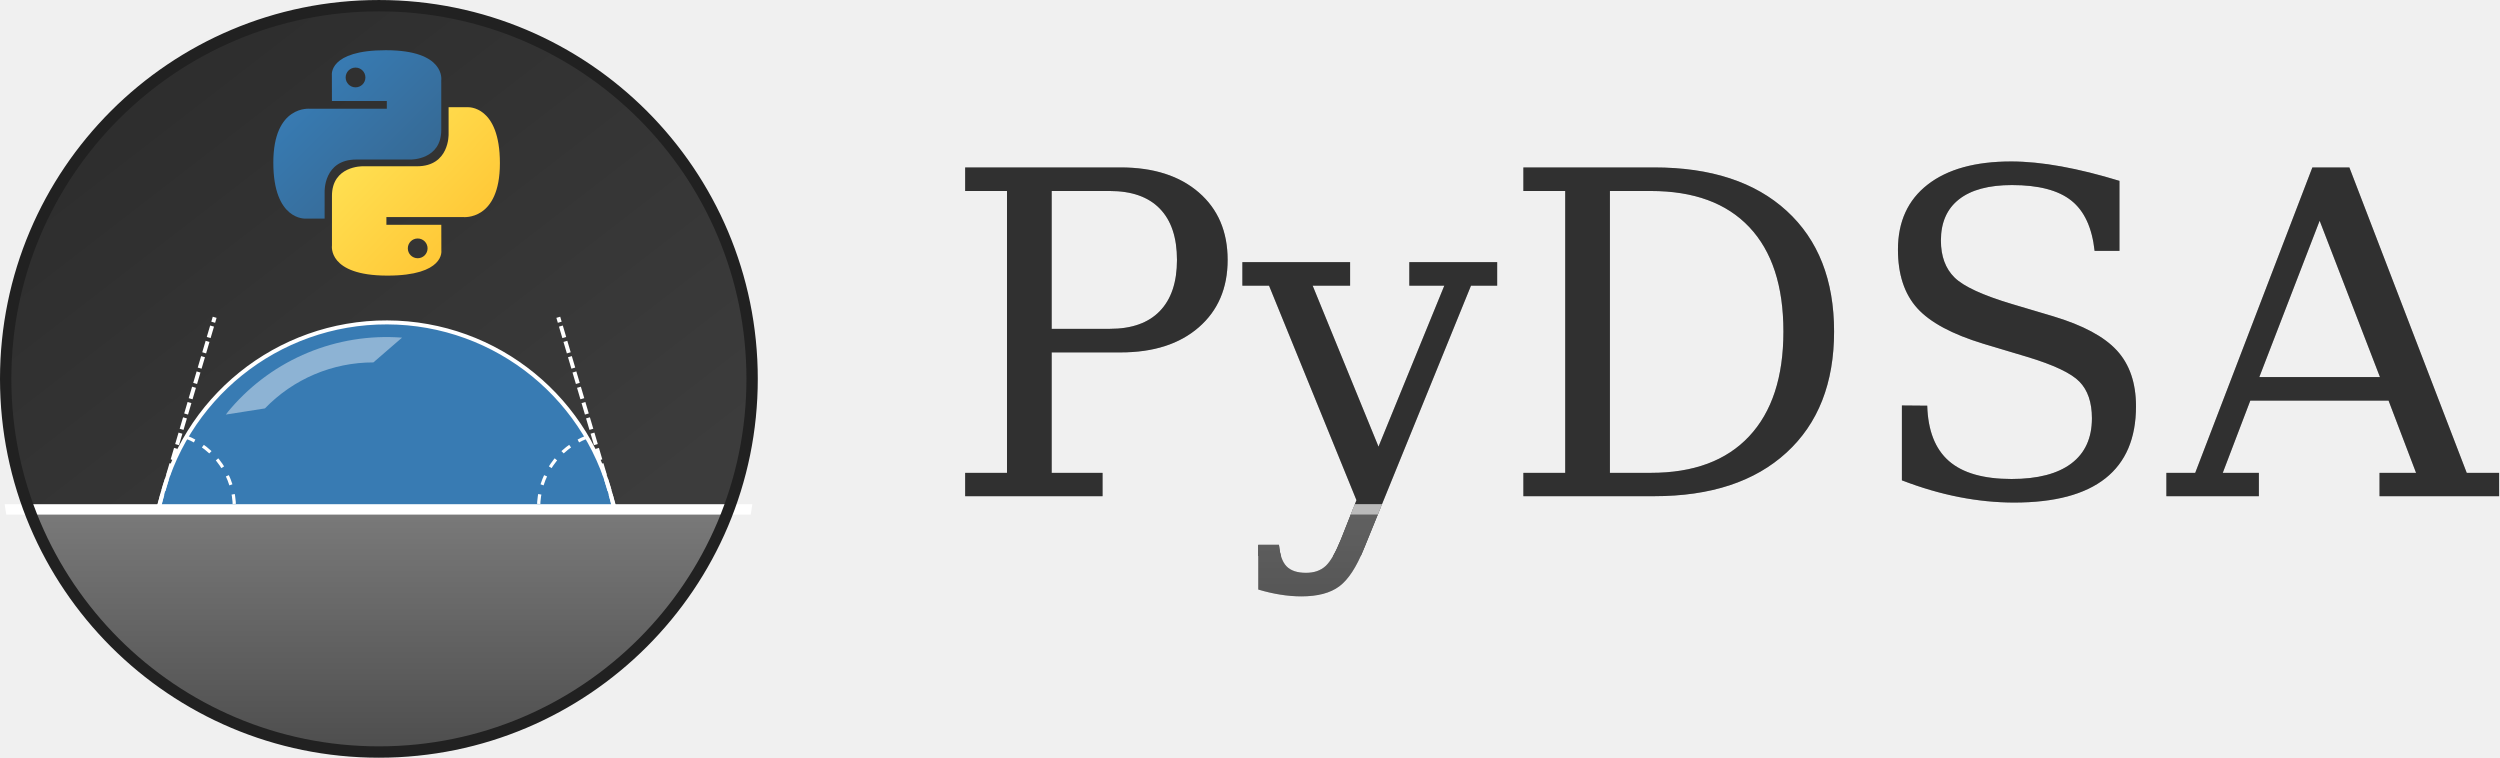
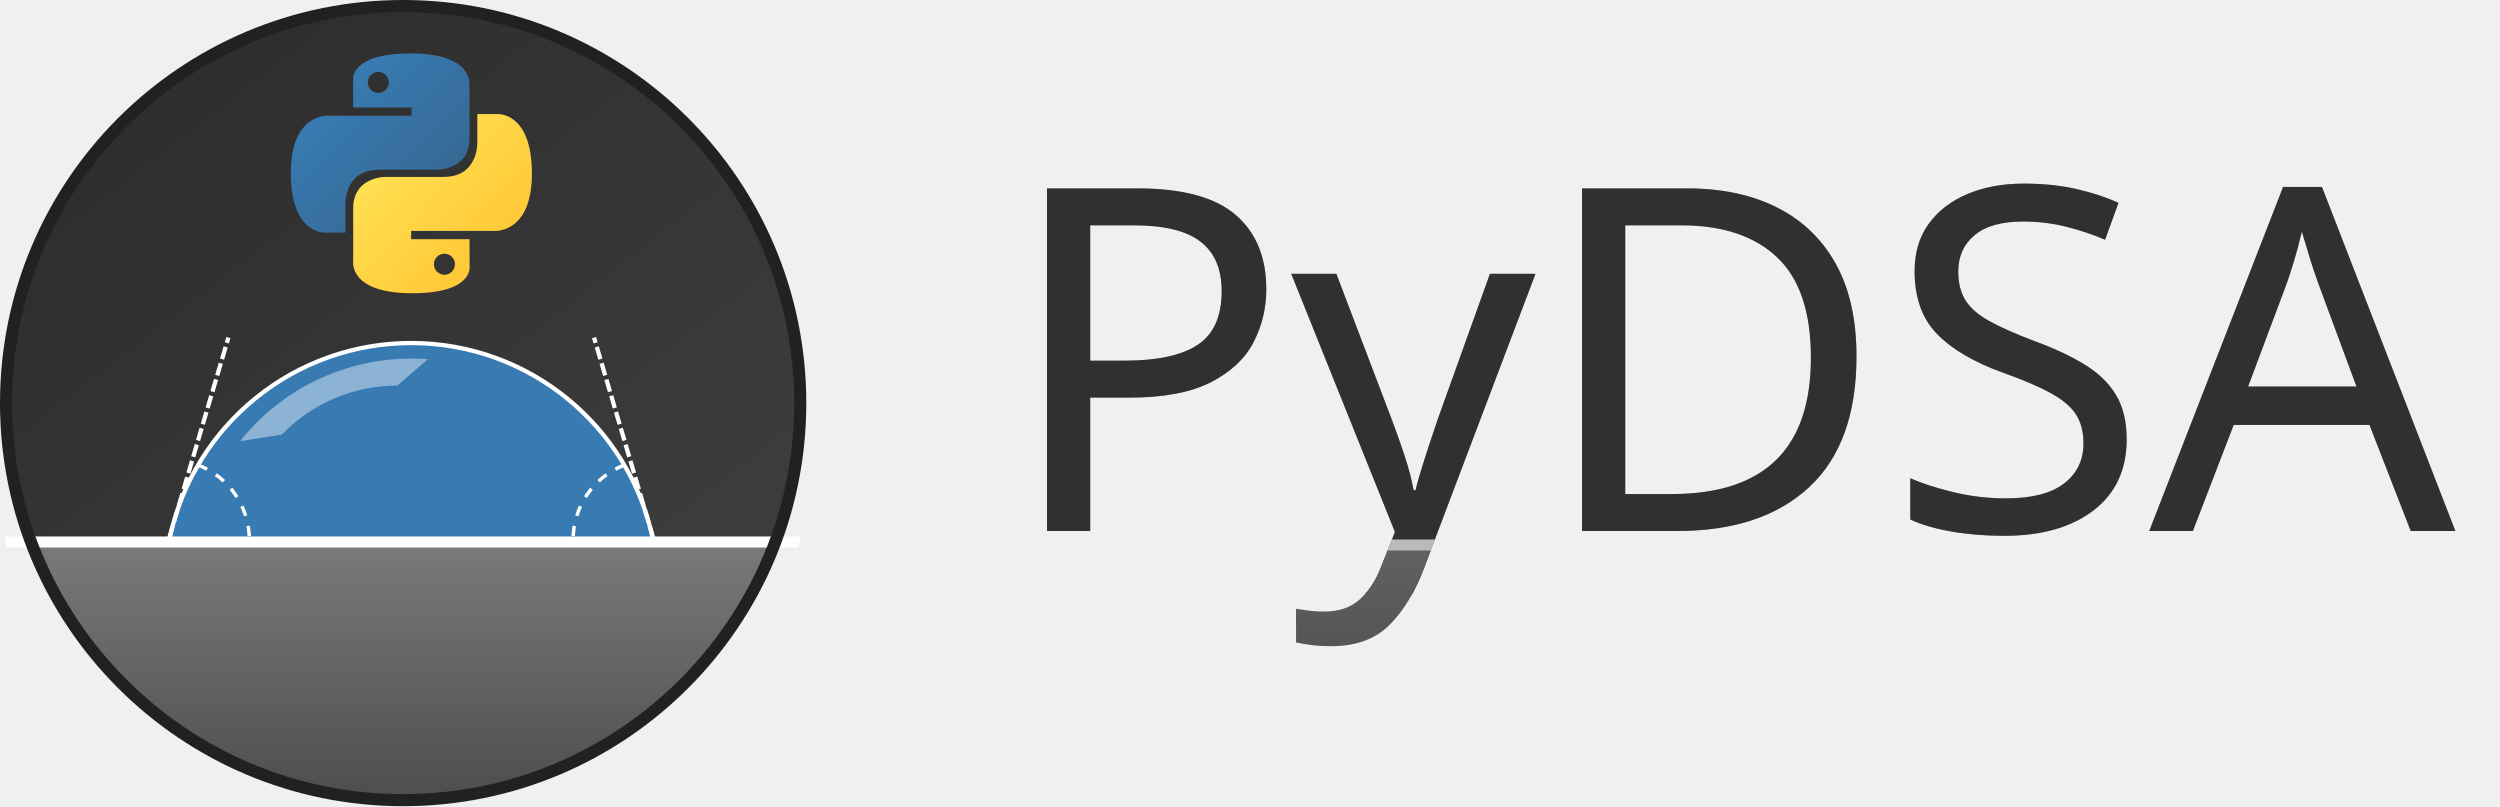
- <svg xmlns="http://www.w3.org/2000/svg" xmlns:xlink="http://www.w3.org/1999/xlink" width="1542.327" height="467.442" id="svg2169" version="1.0" viewBox="0 0 1079.629 327.209">
+ <svg xmlns="http://www.w3.org/2000/svg" xmlns:xlink="http://www.w3.org/1999/xlink" width="1449.54" height="467.442" id="svg2169" version="1.0" viewBox="0 0 1014.678 327.209">
  <defs id="defs2171">
    <linearGradient id="linearGradient11301">
      <stop id="stop11303" offset="0" style="stop-color:#ffe052;stop-opacity:1" />
      <stop id="stop11305" offset="1" style="stop-color:#ffc331;stop-opacity:1" />
    </linearGradient>
    <linearGradient id="linearGradient9515">
      <stop id="stop9517" offset="0" style="stop-color:#387eb8;stop-opacity:1" />
      <stop id="stop9519" offset="1" style="stop-color:#366994;stop-opacity:1" />
    </linearGradient>
    <linearGradient xlink:href="#linearGradient9515" id="linearGradient1002" x1="261.187" y1="154.953" x2="404.933" y2="324.547" gradientUnits="userSpaceOnUse" />
    <filter style="color-interpolation-filters:sRGB" id="filter1701">
      <feGaussianBlur stdDeviation="10 10" result="blur" id="feGaussianBlur1699" />
    </filter>
    <linearGradient xlink:href="#linearGradient9515" id="linearGradient1814" x1="-1331.357" y1="783.59" x2="-1143.308" y2="974.509" gradientUnits="userSpaceOnUse" />
    <filter style="color-interpolation-filters:sRGB" id="filter1854">
      <feGaussianBlur stdDeviation="3" result="blur" id="feGaussianBlur1852" />
    </filter>
    <linearGradient xlink:href="#linearGradient9515" id="linearGradient2119" gradientUnits="userSpaceOnUse" gradientTransform="matrix(1.755352,0,0,1.755352,-1112.607,609.3801)" x1="89.137" y1="111.921" x2="147.777" y2="168.101" />
    <linearGradient xlink:href="#linearGradient9515" id="linearGradient6188" gradientUnits="userSpaceOnUse" x1="-1331.357" y1="783.59" x2="-1143.308" y2="974.509" gradientTransform="translate(427.3248,-845.5461)" />
    <linearGradient xlink:href="#linearGradient9515" id="linearGradient6190" gradientUnits="userSpaceOnUse" gradientTransform="matrix(1.755352,0,0,1.755352,-1112.607,609.3801)" x1="55.549" y1="77.07" x2="110.149" y2="131.853" />
    <linearGradient xlink:href="#linearGradient11301" id="linearGradient6192" gradientUnits="userSpaceOnUse" gradientTransform="matrix(1.755352,0,0,1.755352,-1112.607,609.3801)" x1="89.137" y1="111.921" x2="147.777" y2="168.101" />
    <linearGradient id="linearGradient1277">
      <stop style="stop-color:#2d2d2d;stop-opacity:1;" offset="0" id="stop1273" />
      <stop style="stop-color:#3c3c3c;stop-opacity:1" offset="1" id="stop1275" />
    </linearGradient>
    <linearGradient id="linearGradient4700">
      <stop style="stop-color:#2d2d2d;stop-opacity:1;" offset="0" id="stop4696" />
      <stop style="stop-color:#7a7a7a;stop-opacity:1" offset="1" id="stop4698" />
    </linearGradient>
    <clipPath clipPathUnits="userSpaceOnUse" id="clipPath4706">
      <circle style="opacity:1;fill:#2d2d2d;fill-opacity:1;stroke:none;stroke-width:7;stroke-linecap:round;stroke-linejoin:bevel;stroke-miterlimit:4;stroke-dasharray:none;stroke-dashoffset:0;stroke-opacity:0.961;paint-order:normal" id="circle4708" cx="-1347.717" cy="1150.925" r="163" />
    </clipPath>
    <clipPath clipPathUnits="userSpaceOnUse" id="clipPath4718">
      <circle style="opacity:1;fill:#2d2d2d;fill-opacity:1;stroke:none;stroke-width:13.418;stroke-linecap:round;stroke-linejoin:bevel;stroke-miterlimit:4;stroke-dasharray:none;stroke-dashoffset:0;stroke-opacity:0.961;paint-order:normal" id="circle4720" cx="-821.311" cy="500.024" r="312.452" />
    </clipPath>
    <clipPath clipPathUnits="userSpaceOnUse" id="clipPath4712">
      <circle style="opacity:1;fill:none;fill-opacity:1;stroke:#ffffff;stroke-width:13.418;stroke-linecap:round;stroke-linejoin:bevel;stroke-miterlimit:4;stroke-dasharray:none;stroke-dashoffset:0;stroke-opacity:1;paint-order:normal" id="circle4714" cx="-821.311" cy="500.024" r="312.452" />
    </clipPath>
    <linearGradient xlink:href="#linearGradient4700" id="linearGradient1271-4" gradientUnits="userSpaceOnUse" x1="-1345.747" y1="1354.472" x2="-1345.747" y2="1174.022" />
    <linearGradient xlink:href="#linearGradient4700" id="linearGradient2267" gradientUnits="userSpaceOnUse" x1="-1345.747" y1="1354.472" x2="-1345.747" y2="1174.022" />
    <linearGradient xlink:href="#linearGradient1277" id="linearGradient1172" gradientUnits="userSpaceOnUse" gradientTransform="translate(1670.062,-621.9533)" x1="-1456.429" y1="565.44" x2="-1283.199" y2="789.593" />
    <linearGradient xlink:href="#linearGradient4700" id="linearGradient1644" gradientUnits="userSpaceOnUse" gradientTransform="translate(0,-422.1219)" x1="-1345.747" y1="1354.472" x2="-1345.747" y2="1174.022" />
    <clipPath clipPathUnits="userSpaceOnUse" id="clipPath1223">
      <circle style="opacity:1;fill:#2d2d2d;fill-opacity:1;stroke:none;stroke-width:7;stroke-linecap:round;stroke-linejoin:bevel;stroke-miterlimit:4;stroke-dasharray:none;stroke-dashoffset:0;stroke-opacity:0.961;paint-order:normal" id="circle1225" cx="-1347.54" cy="695.86" r="163" />
    </clipPath>
    <clipPath clipPathUnits="userSpaceOnUse" id="clipPath4718-1">
      <circle style="opacity:1;fill:#2d2d2d;fill-opacity:1;stroke:none;stroke-width:13.418;stroke-linecap:round;stroke-linejoin:bevel;stroke-miterlimit:4;stroke-dasharray:none;stroke-dashoffset:0;stroke-opacity:0.961;paint-order:normal" id="circle4720-3" cx="-821.311" cy="500.024" r="312.452" />
    </clipPath>
    <clipPath clipPathUnits="userSpaceOnUse" id="clipPath4712-1">
      <circle style="opacity:1;fill:none;fill-opacity:1;stroke:#ffffff;stroke-width:13.418;stroke-linecap:round;stroke-linejoin:bevel;stroke-miterlimit:4;stroke-dasharray:none;stroke-dashoffset:0;stroke-opacity:1;paint-order:normal" id="circle4714-1" cx="-821.311" cy="500.024" r="312.452" />
    </clipPath>
    <linearGradient xlink:href="#linearGradient9515" id="linearGradient1168" gradientUnits="userSpaceOnUse" gradientTransform="matrix(4.283666,0,0,4.283666,-703.1243,-462.0609)" x1="55.549" y1="77.07" x2="110.149" y2="131.853" />
    <linearGradient xlink:href="#linearGradient11301" id="linearGradient1170" gradientUnits="userSpaceOnUse" gradientTransform="matrix(4.283666,0,0,4.283666,-703.1243,-462.0609)" x1="89.137" y1="111.921" x2="147.777" y2="168.101" />
-     <clipPath clipPathUnits="userSpaceOnUse" id="clipPath2386">
-       <text id="text2390" y="-197.693" x="297.567" style="font-style:normal;font-variant:normal;font-weight:normal;font-stretch:normal;font-size:194.757px;line-height:73.034px;font-family:'dejavu serif';-inkscape-font-specification:'dejavu serif';font-variant-ligatures:normal;font-variant-position:normal;font-variant-caps:normal;font-variant-numeric:normal;font-variant-alternates:normal;font-feature-settings:normal;text-indent:0;text-align:start;text-decoration:none;text-decoration-line:none;text-decoration-style:solid;text-decoration-color:#000000;letter-spacing:0px;word-spacing:0px;text-transform:none;writing-mode:lr-tb;direction:ltr;text-orientation:mixed;dominant-baseline:auto;baseline-shift:baseline;text-anchor:start;white-space:normal;shape-padding:0;opacity:1;vector-effect:none;fill:#393939;fill-opacity:1;stroke:#08131b;stroke-width:0.7px;stroke-linecap:butt;stroke-linejoin:miter;stroke-miterlimit:4;stroke-dasharray:none;stroke-dashoffset:0;stroke-opacity:1" xml:space="preserve">
-         <tspan style="font-style:normal;font-variant:normal;font-weight:normal;font-stretch:normal;font-family:'dejavu serif';-inkscape-font-specification:'dejavu serif';fill:#393939;fill-opacity:1;stroke:#08131b;stroke-width:0.7px;stroke-opacity:1" y="-197.693" x="297.567" id="tspan2388">PyDSA</tspan>
+     <clipPath clipPathUnits="userSpaceOnUse" id="clipPath906">
+       <text xml:space="preserve" style="font-style:normal;font-variant:normal;font-weight:normal;font-stretch:normal;font-size:194.757px;line-height:73.034px;font-family:'dejavu serif';-inkscape-font-specification:'dejavu serif';font-variant-ligatures:normal;font-variant-position:normal;font-variant-caps:normal;font-variant-numeric:normal;font-variant-alternates:normal;font-feature-settings:normal;text-indent:0;text-align:start;text-decoration:none;text-decoration-line:none;text-decoration-style:solid;text-decoration-color:#000000;letter-spacing:0px;word-spacing:0px;text-transform:none;writing-mode:lr-tb;direction:ltr;text-orientation:mixed;dominant-baseline:auto;baseline-shift:baseline;text-anchor:start;white-space:normal;shape-padding:0;opacity:1;vector-effect:none;fill:#393939;fill-opacity:1;stroke:#08131b;stroke-width:0.7px;stroke-linecap:butt;stroke-linejoin:miter;stroke-miterlimit:4;stroke-dasharray:none;stroke-dashoffset:0;stroke-opacity:1" x="297.567" y="-197.693" id="text910">
+         <tspan id="tspan908" x="297.567" y="-197.693" style="font-style:normal;font-variant:normal;font-weight:normal;font-stretch:normal;font-family:'Droid Serif';-inkscape-font-specification:'Droid Serif';fill:#393939;fill-opacity:1;stroke:#08131b;stroke-width:0.7px;stroke-opacity:1">PyDSA</tspan>
      </text>
    </clipPath>
  </defs>
-   <g id="g2253" transform="translate(108.4944,411.9689)" clip-path="url(#clipPath2386)">
+   <g id="g2253" transform="translate(108.4944,413.2095)" clip-path="url(#clipPath906)">
    <rect clip-path="none" y="-352.065" x="268.297" height="180.219" width="743.185" id="rect2227" style="opacity:1;fill:#303030;fill-opacity:1;stroke:none;stroke-width:21;stroke-linecap:round;stroke-linejoin:bevel;stroke-miterlimit:4;stroke-dasharray:none;stroke-dashoffset:0;stroke-opacity:0.961;paint-order:normal" mask="none" />
    <rect mask="none" transform="translate(1780.795,-1367.851)" style="opacity:1;fill:url(#linearGradient2267);fill-opacity:1;stroke:none;stroke-width:21;stroke-linecap:round;stroke-linejoin:bevel;stroke-miterlimit:4;stroke-dasharray:none;stroke-dashoffset:0;stroke-opacity:0.961;paint-order:normal" id="rect1251-6" width="743.185" height="155.299" x="-1512.497" y="1175.272" clip-path="none" />
    <path style="fill:none;stroke:#ffffff;stroke-width:7;stroke-linecap:butt;stroke-linejoin:miter;stroke-miterlimit:4;stroke-dasharray:none;stroke-opacity:1" d="M -1112.032,548.582 H 73.152" id="path1255-2" clip-path="none" transform="matrix(0.6416985,0,0,0.6416985,963.6116,-544.0392)" />
    <rect style="opacity:1;vector-effect:none;fill:#303030;fill-opacity:0.333;stroke:none;stroke-width:4.9;stroke-linecap:butt;stroke-linejoin:miter;stroke-miterlimit:4;stroke-dasharray:none;stroke-dashoffset:0;stroke-opacity:1;paint-order:markers fill stroke" id="rect2275" width="813.624" height="351.366" x="245.458" y="-365.112" />
  </g>
-   <g transform="translate(-158.8862,90.04825)" id="g1642">
+   <g transform="translate(-158.8862,90.04295)" id="g1642">
    <circle r="163" cy="73.594" cx="322.522" id="circle1144" style="opacity:1;fill:url(#linearGradient1172);fill-opacity:1;stroke:none;stroke-width:3.5;stroke-linecap:round;stroke-linejoin:bevel;stroke-miterlimit:4;stroke-dasharray:none;stroke-dashoffset:0;stroke-opacity:1;paint-order:normal" />
    <rect style="opacity:1;fill:url(#linearGradient1644);fill-opacity:1;stroke:none;stroke-width:21;stroke-linecap:round;stroke-linejoin:bevel;stroke-miterlimit:4;stroke-dasharray:none;stroke-dashoffset:0;stroke-opacity:0.961;paint-order:normal" id="rect1146" width="335.75" height="155.299" x="-1512.497" y="753.15" clip-path="url(#clipPath1223)" mask="none" transform="translate(1670.062,-622.2658)" />
    <g id="g1154" transform="matrix(0.5216801,0,0,0.5216801,750.8065,-155.8158)" style="stroke:#ffffff" clip-path="url(#clipPath4718-1)">
      <path style="opacity:1;fill:#387bb3;fill-opacity:1;stroke:#ffffff;stroke-width:3.301;stroke-linecap:round;stroke-linejoin:bevel;stroke-miterlimit:4;stroke-dasharray:none;stroke-dashoffset:0;stroke-opacity:1;paint-order:normal" id="path1148" d="M -1002.664,544.788 A 192.222,192.222 0 0 1 -814.097,392.956 192.222,192.222 0 0 1 -626.539,546.034" />
      <path style="fill:none;stroke:#ffffff;stroke-width:7;stroke-linecap:butt;stroke-linejoin:miter;stroke-miterlimit:4;stroke-dasharray:none;stroke-opacity:1" d="m -1196.496,548.582 h 759.954" id="path1150" clip-path="url(#clipPath4712-1)" transform="matrix(1.230061,0,0,1.230061,195.661,-127.0128)" />
      <path style="opacity:1;fill:#f6f9fc;fill-opacity:0.447;stroke:none;stroke-width:2.633;stroke-linecap:round;stroke-linejoin:bevel;stroke-miterlimit:4;stroke-dasharray:none;stroke-dashoffset:0;stroke-opacity:1;paint-order:normal" d="m -915.349,464.164 c 23.513,-24.377 55.938,-38.128 89.807,-38.087 l 23.71,-20.508 c -54,-4.098 -106.509,17.756 -141.64,58.453 -2.173,2.517 -2.161,2.565 -4.197,5.224 z" id="path1152" />
    </g>
    <g id="g1160" transform="translate(1669.885,-1045.888)">
      <path id="path1156" d="m -1002.664,544.788 46.069,-156.071" style="fill:none;stroke:#ffffff;stroke-width:3.301;stroke-linecap:butt;stroke-linejoin:miter;stroke-miterlimit:4;stroke-dasharray:9.903, 3.301;stroke-dashoffset:0;stroke-opacity:1" transform="matrix(0.5216801,0,0,0.5216801,-919.2555,890.0719)" />
      <path d="m -1430.766,1144.528 a 32.602,32.602 0 0 1 20.975,30.567" id="path1158" style="opacity:1;fill:none;fill-opacity:1;stroke:#ffffff;stroke-width:1.4;stroke-linecap:butt;stroke-linejoin:bevel;stroke-miterlimit:4;stroke-dasharray:4.2, 4.2;stroke-dashoffset:0;stroke-opacity:1;paint-order:normal" />
    </g>
    <g id="use1162" transform="matrix(-1,0,0,1,-1018.308,-1045.888)">
      <path id="path1601" d="m -1002.664,544.788 46.069,-156.071" style="fill:none;stroke:#ffffff;stroke-width:3.301;stroke-linecap:butt;stroke-linejoin:miter;stroke-miterlimit:4;stroke-dasharray:9.903, 3.301;stroke-dashoffset:0;stroke-opacity:1" transform="matrix(0.5216801,0,0,0.5216801,-919.2555,890.0719)" />
      <path d="m -1430.766,1144.528 a 32.602,32.602 0 0 1 20.975,30.567" id="path1603" style="opacity:1;fill:none;fill-opacity:1;stroke:#ffffff;stroke-width:1.4;stroke-linecap:butt;stroke-linejoin:bevel;stroke-miterlimit:4;stroke-dasharray:4.2, 4.2;stroke-dashoffset:0;stroke-opacity:1;paint-order:normal" />
    </g>
    <ellipse ry="161.155" rx="161.176" style="opacity:1;fill:none;fill-opacity:1;stroke:#212121;stroke-width:4.9;stroke-linecap:round;stroke-linejoin:bevel;stroke-miterlimit:4;stroke-dasharray:none;stroke-dashoffset:0;stroke-opacity:1;paint-order:normal" id="ellipse1164" cx="322.512" cy="73.562" />
    <g id="g1140" transform="matrix(0.2068647,0,0,0.2068647,382.5515,-32.56731)" style="stroke-width:4.834">
      <path id="path1136" d="m -275.828,-173.047 c -120.079,0 -112.58,52.073 -112.58,52.073 l 0.134,53.947 h 114.588 v 16.198 h -160.102 c 0,0 -76.838,-8.714 -76.838,112.446 0,121.16 67.066,116.864 67.066,116.864 h 40.026 v -56.223 c 0,0 -2.158,-67.066 65.995,-67.066 68.153,0 113.651,0 113.651,0 0,0 63.853,1.032 63.853,-61.712 0,-62.744 0,-103.745 0,-103.745 0,0 9.695,-62.782 -115.793,-62.782 z m -63.184,36.277 c 11.401,0 20.615,9.214 20.615,20.615 0,11.401 -9.215,20.615 -20.615,20.615 -11.401,0 -20.615,-9.214 -20.615,-20.615 0,-11.401 9.215,-20.615 20.615,-20.615 z" style="color:#000000;display:inline;overflow:visible;visibility:visible;opacity:1;fill:url(#linearGradient1168);fill-opacity:1;fill-rule:nonzero;stroke:none;stroke-width:4.834;stroke-linecap:butt;stroke-linejoin:miter;stroke-miterlimit:4;stroke-dasharray:none;stroke-dashoffset:0;stroke-opacity:1;marker:none;marker-start:none;marker-mid:none;marker-end:none" />
      <path style="color:#000000;display:inline;overflow:visible;visibility:visible;opacity:1;fill:url(#linearGradient1170);fill-opacity:1;fill-rule:nonzero;stroke:none;stroke-width:4.834;stroke-linecap:butt;stroke-linejoin:miter;stroke-miterlimit:4;stroke-dasharray:none;stroke-dashoffset:0;stroke-opacity:1;marker:none;marker-start:none;marker-mid:none;marker-end:none" d="m -272.418,297.497 c 120.079,0 112.58,-52.073 112.58,-52.073 l -0.134,-53.947 h -114.588 v -16.198 h 160.102 c 0,0 76.838,8.714 76.838,-112.446 3e-5,-121.16 -67.066,-116.864 -67.066,-116.864 h -40.026 V 2.191 c 0,0 2.158,67.066 -65.995,67.066 -68.153,0 -113.651,0 -113.651,0 0,0 -63.853,-1.032 -63.853,61.712 0,62.744 0,103.745 0,103.745 0,0 -9.695,62.783 115.793,62.783 z m 63.184,-36.277 c -11.401,0 -20.615,-9.214 -20.615,-20.615 0,-11.401 9.215,-20.615 20.615,-20.615 11.401,0 20.615,9.214 20.615,20.615 0,11.401 -9.215,20.615 -20.615,20.615 z" id="path1138" />
    </g>
  </g>
</svg>
